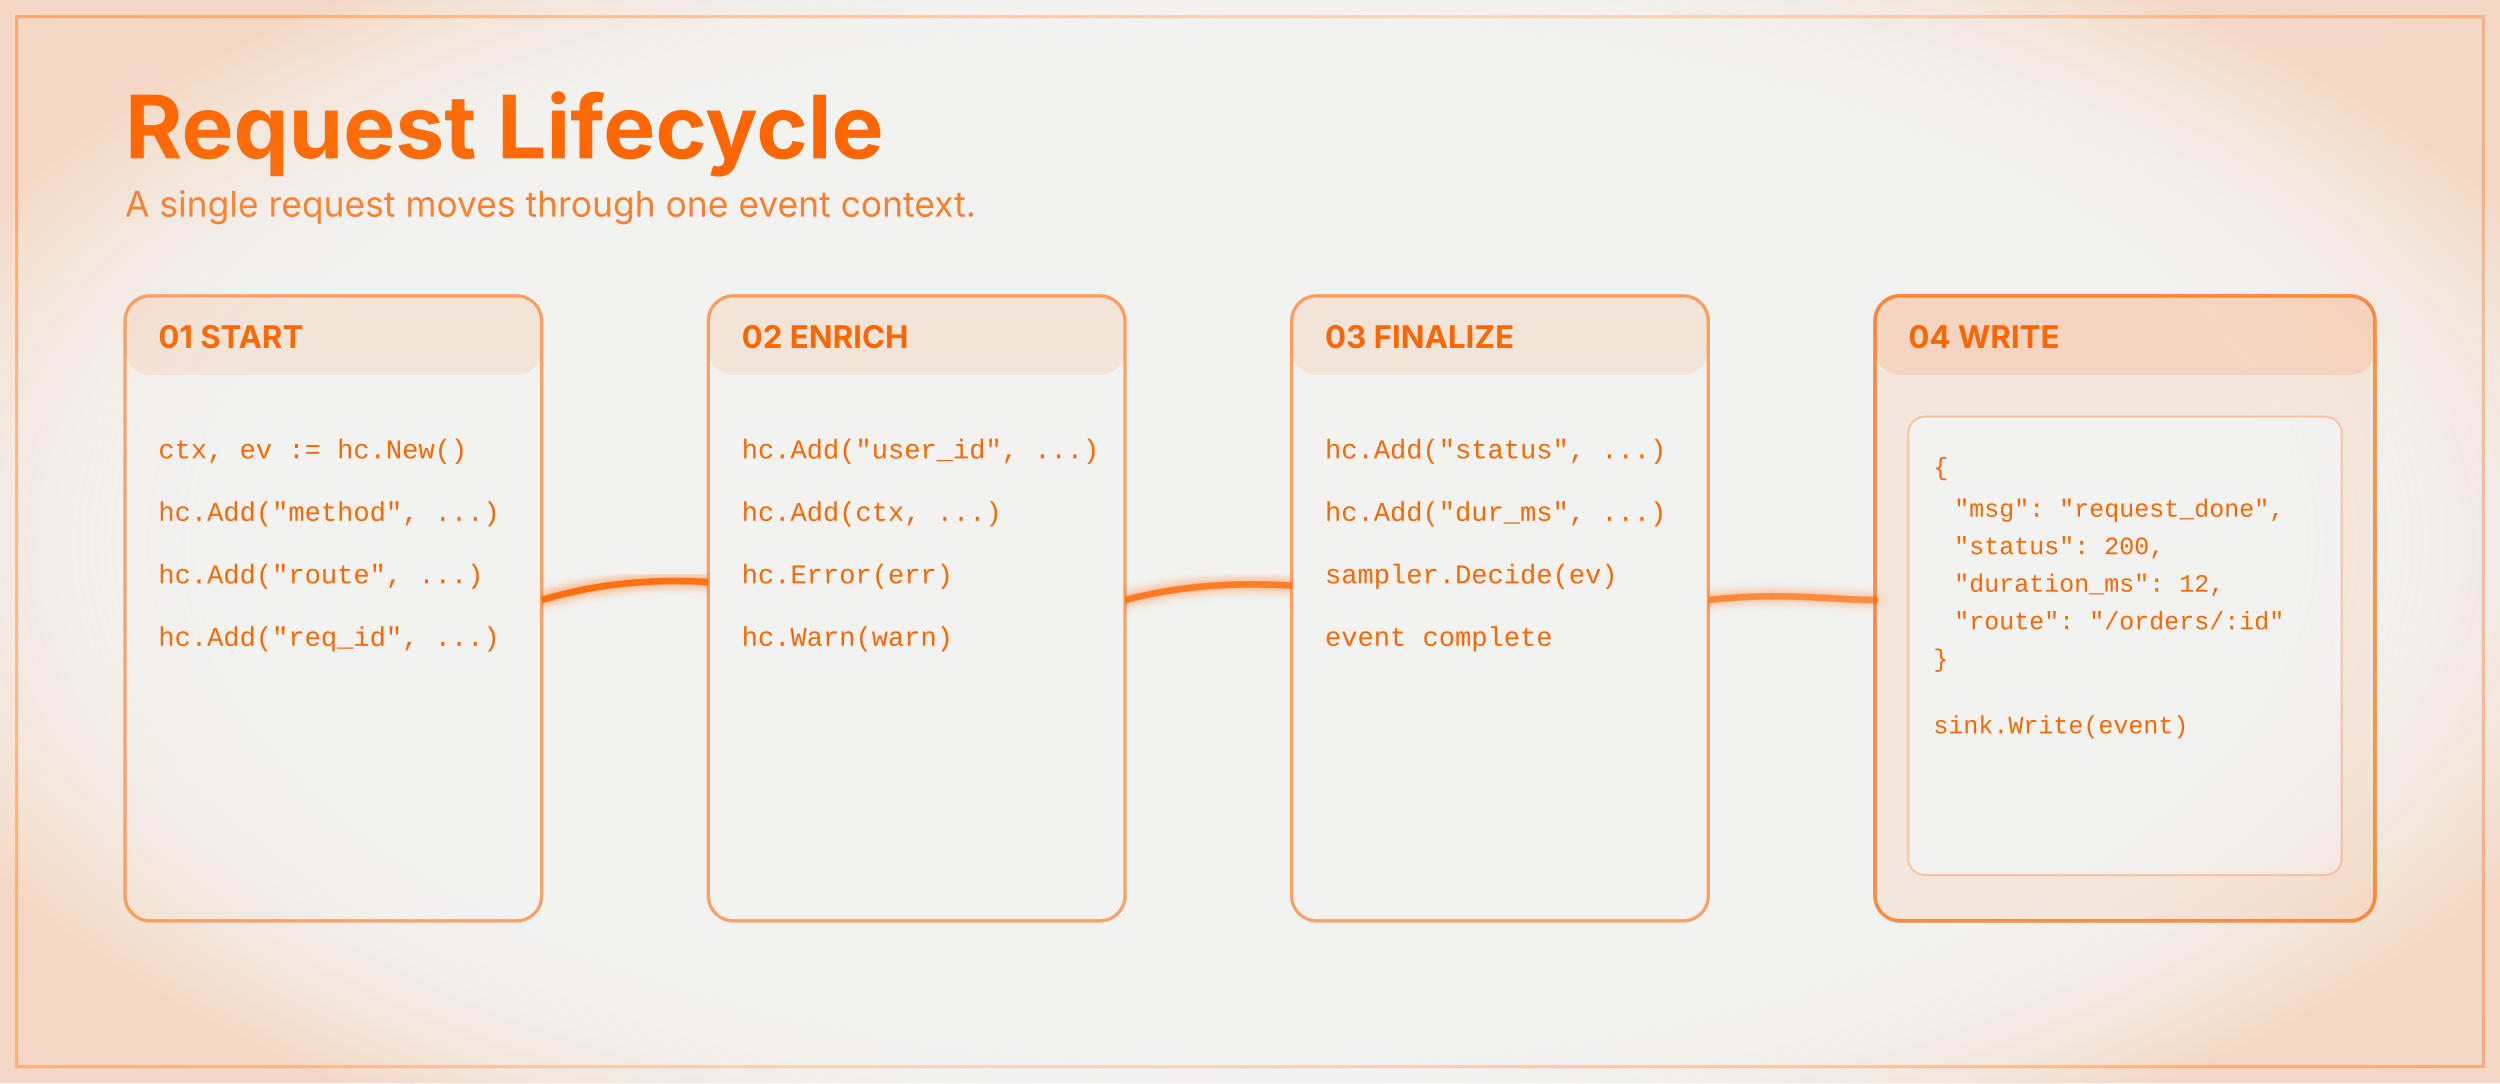
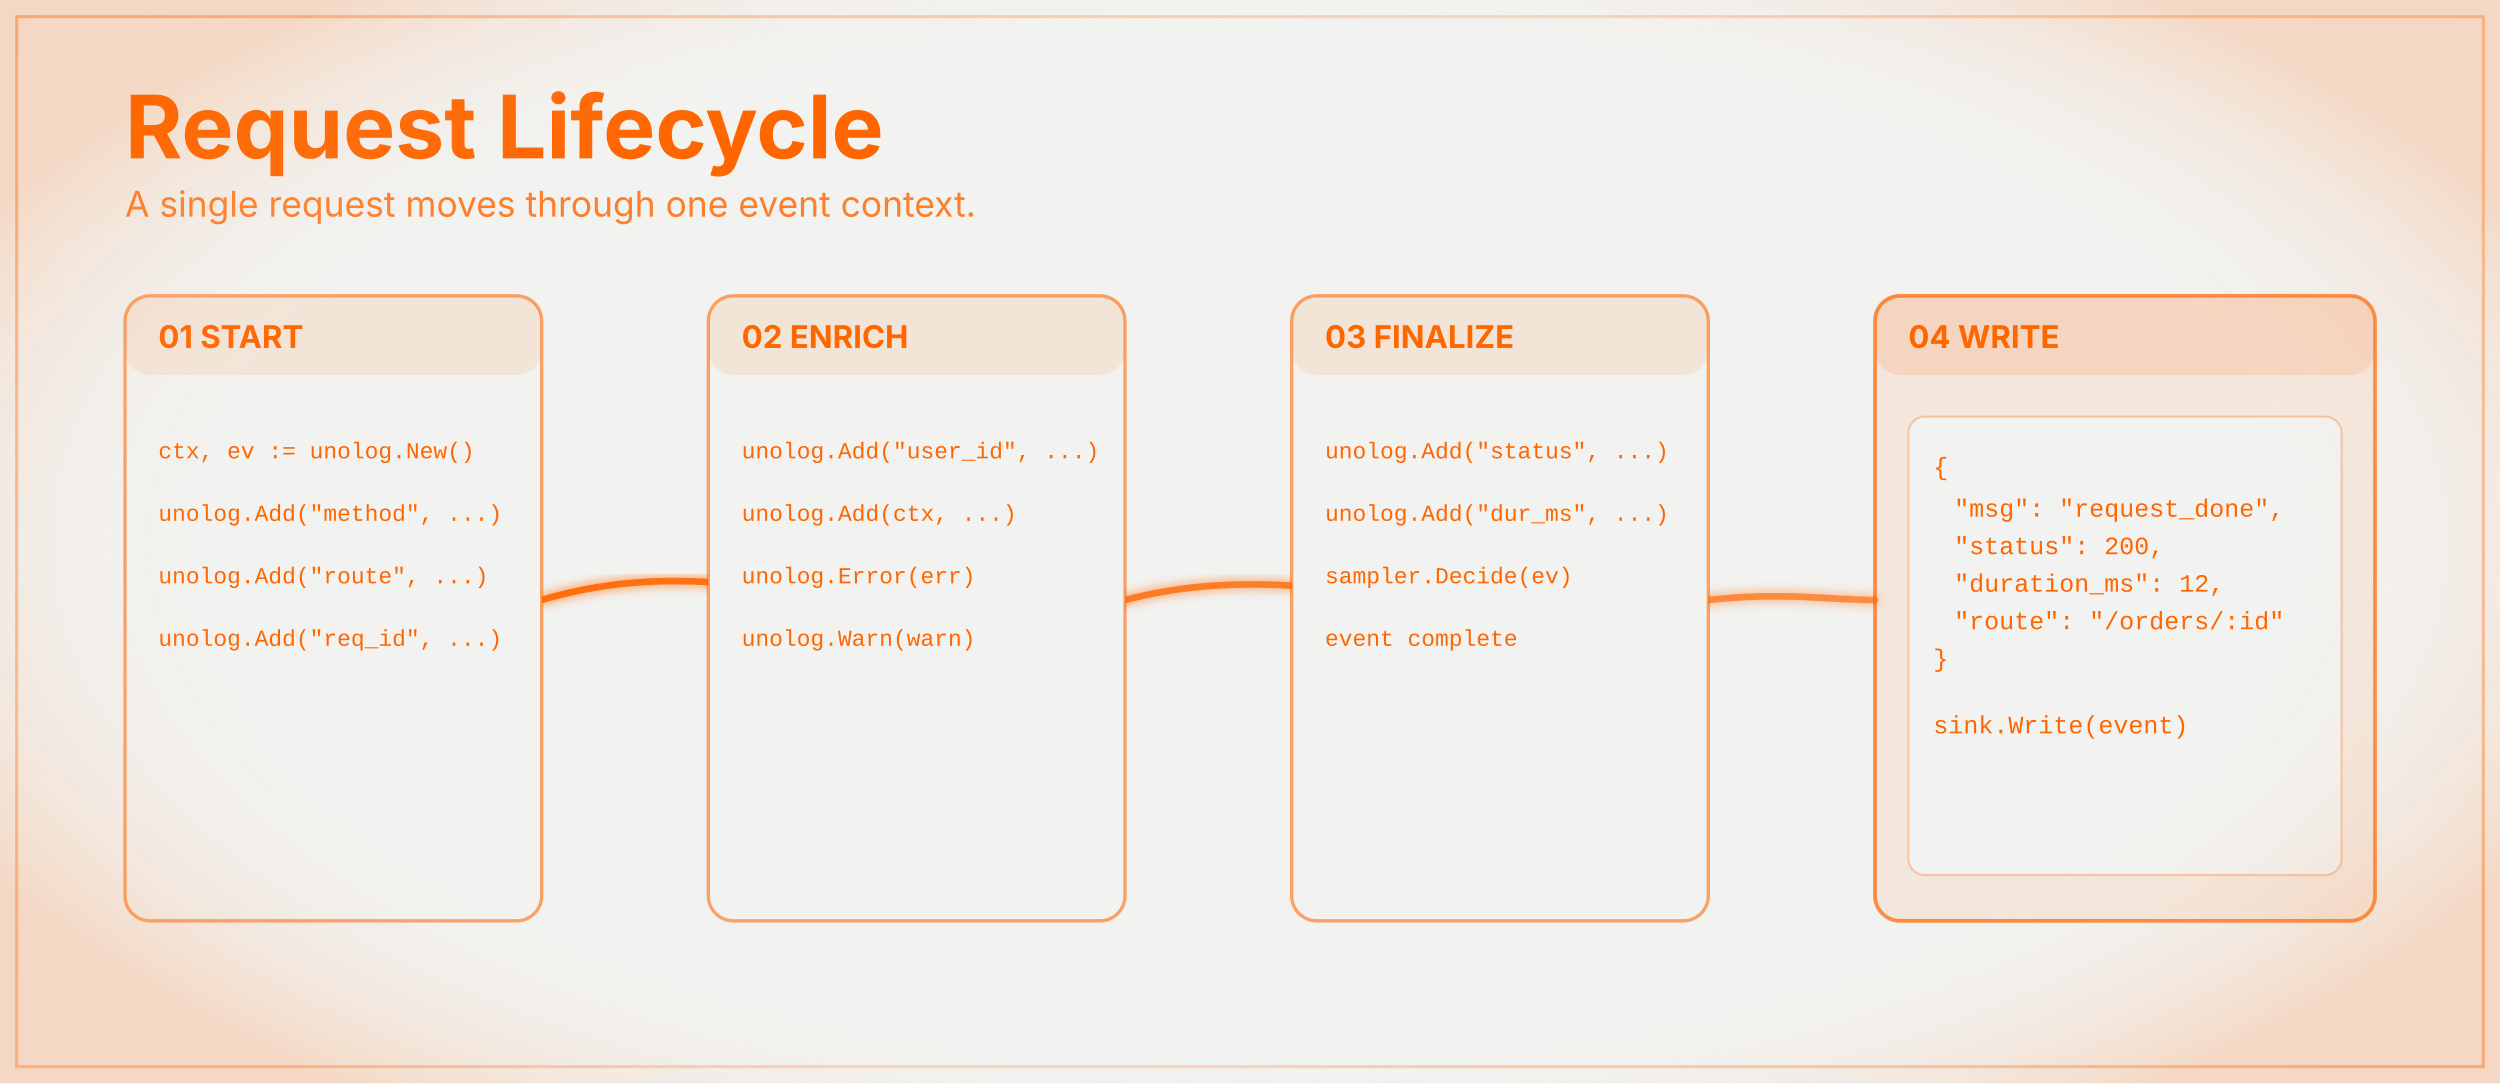
<svg xmlns="http://www.w3.org/2000/svg" width="1200" height="520" viewBox="0 0 1200 520" fill="none" role="img" aria-labelledby="title desc">
  <defs>
    <linearGradient id="frameStroke" x1="0" y1="0" x2="1200" y2="520" gradientUnits="userSpaceOnUse">
      <stop offset="0" stop-color="#F60" stop-opacity="0.42" />
      <stop offset="0.5" stop-color="#F60" stop-opacity="0.2" />
      <stop offset="1" stop-color="#F60" stop-opacity="0.4" />
    </linearGradient>
    <linearGradient id="lineMain" x1="260" y1="286" x2="900" y2="286" gradientUnits="userSpaceOnUse">
      <stop offset="0" stop-color="#F60" stop-opacity="0.9" />
      <stop offset="1" stop-color="#F60" stop-opacity="0.62" />
    </linearGradient>
    <filter id="lineGlow" x="-20%" y="-20%" width="140%" height="140%">
      <feGaussianBlur stdDeviation="2.5" result="blur" />
      <feMerge>
        <feMergeNode in="blur" />
        <feMergeNode in="SourceGraphic" />
      </feMerge>
    </filter>
    <radialGradient id="vignette" cx="0" cy="0" r="1" gradientUnits="userSpaceOnUse" gradientTransform="translate(600 260) rotate(90) scale(340 680)">
      <stop offset="0.72" stop-color="#F2F2F0" stop-opacity="0" />
      <stop offset="1" stop-color="#F60" stop-opacity="0.18" />
    </radialGradient>
  </defs>
  <rect width="1200" height="520" fill="#F2F2F0" />
  <rect x="8" y="8" width="1184" height="504" fill="none" stroke="url(#frameStroke)" stroke-width="1.5" />
  <text x="60" y="76" font-family="Inter, Segoe UI, Roboto, Helvetica, Arial, sans-serif" font-size="42" font-weight="700" fill="#F60">Request Lifecycle</text>
  <text x="60" y="104" font-family="Inter, Segoe UI, Roboto, Helvetica, Arial, sans-serif" font-size="17" fill="#F60" fill-opacity="0.82">A single request moves through one event context.</text>
  <path d="M260 288C360 258 440 314 540 288C640 262 720 314 820 288C856 284 878 288 900 288" stroke="url(#lineMain)" stroke-width="3.2" stroke-linecap="round" stroke-linejoin="round" filter="url(#lineGlow)" />
  <g transform="translate(60 142)">
    <rect width="200" height="300" rx="12" fill="#F2F2F0" stroke="#F60" stroke-opacity="0.58" stroke-width="1.6" />
    <rect width="200" height="38" rx="12" fill="#F60" fill-opacity="0.1" />
    <text x="16" y="25" font-family="Inter, Segoe UI, Roboto, Helvetica, Arial, sans-serif" font-size="15" font-weight="700" fill="#F60">01 START</text>
-     <g font-family="ui-monospace, SFMono-Regular, Menlo, Monaco, Consolas, Liberation Mono, monospace" font-size="13" fill="#F60">
-       <text x="16" y="78">ctx, ev := hc.New()</text>
-       <text x="16" y="108">hc.Add("method", ...)</text>
-       <text x="16" y="138">hc.Add("route", ...)</text>
-       <text x="16" y="168">hc.Add("req_id", ...)</text>
+     <g font-family="ui-monospace, SFMono-Regular, Menlo, Monaco, Consolas, Liberation Mono, monospace" font-size="11" fill="#F60">
+       <text x="16" y="78">ctx, ev := unolog.New()</text>
+       <text x="16" y="108">unolog.Add("method", ...)</text>
+       <text x="16" y="138">unolog.Add("route", ...)</text>
+       <text x="16" y="168">unolog.Add("req_id", ...)</text>
    </g>
  </g>
  <g transform="translate(340 142)">
    <rect width="200" height="300" rx="12" fill="#F2F2F0" stroke="#F60" stroke-opacity="0.58" stroke-width="1.6" />
    <rect width="200" height="38" rx="12" fill="#F60" fill-opacity="0.1" />
    <text x="16" y="25" font-family="Inter, Segoe UI, Roboto, Helvetica, Arial, sans-serif" font-size="15" font-weight="700" fill="#F60">02 ENRICH</text>
-     <g font-family="ui-monospace, SFMono-Regular, Menlo, Monaco, Consolas, Liberation Mono, monospace" font-size="13" fill="#F60">
-       <text x="16" y="78">hc.Add("user_id", ...)</text>
-       <text x="16" y="108">hc.Add(ctx, ...)</text>
-       <text x="16" y="138">hc.Error(err)</text>
-       <text x="16" y="168">hc.Warn(warn)</text>
+     <g font-family="ui-monospace, SFMono-Regular, Menlo, Monaco, Consolas, Liberation Mono, monospace" font-size="11" fill="#F60">
+       <text x="16" y="78">unolog.Add("user_id", ...)</text>
+       <text x="16" y="108">unolog.Add(ctx, ...)</text>
+       <text x="16" y="138">unolog.Error(err)</text>
+       <text x="16" y="168">unolog.Warn(warn)</text>
    </g>
  </g>
  <g transform="translate(620 142)">
    <rect width="200" height="300" rx="12" fill="#F2F2F0" stroke="#F60" stroke-opacity="0.58" stroke-width="1.6" />
    <rect width="200" height="38" rx="12" fill="#F60" fill-opacity="0.1" />
    <text x="16" y="25" font-family="Inter, Segoe UI, Roboto, Helvetica, Arial, sans-serif" font-size="15" font-weight="700" fill="#F60">03 FINALIZE</text>
-     <g font-family="ui-monospace, SFMono-Regular, Menlo, Monaco, Consolas, Liberation Mono, monospace" font-size="13" fill="#F60">
-       <text x="16" y="78">hc.Add("status", ...)</text>
-       <text x="16" y="108">hc.Add("dur_ms", ...)</text>
+     <g font-family="ui-monospace, SFMono-Regular, Menlo, Monaco, Consolas, Liberation Mono, monospace" font-size="11" fill="#F60">
+       <text x="16" y="78">unolog.Add("status", ...)</text>
+       <text x="16" y="108">unolog.Add("dur_ms", ...)</text>
      <text x="16" y="138">sampler.Decide(ev)</text>
      <text x="16" y="168">event complete</text>
    </g>
  </g>
  <g transform="translate(900 142)">
    <rect width="240" height="300" rx="12" fill="#F60" fill-opacity="0.08" stroke="#F60" stroke-opacity="0.72" stroke-width="1.8" />
    <rect width="240" height="38" rx="12" fill="#F60" fill-opacity="0.14" />
    <text x="16" y="25" font-family="Inter, Segoe UI, Roboto, Helvetica, Arial, sans-serif" font-size="15" font-weight="700" fill="#F60">04 WRITE</text>
    <rect x="16" y="58" width="208" height="220" rx="8" fill="#F2F2F0" stroke="#F60" stroke-opacity="0.3" />
    <g font-family="ui-monospace, SFMono-Regular, Menlo, Monaco, Consolas, Liberation Mono, monospace" font-size="12" fill="#F60">
      <text x="28" y="86">{</text>
      <text x="38" y="106">"msg": "request_done",</text>
      <text x="38" y="124">"status": 200,</text>
      <text x="38" y="142">"duration_ms": 12,</text>
      <text x="38" y="160">"route": "/orders/:id"</text>
      <text x="28" y="178">}</text>
      <text x="28" y="210">sink.Write(event)</text>
    </g>
  </g>
  <rect width="1200" height="520" fill="url(#vignette)" />
</svg>
